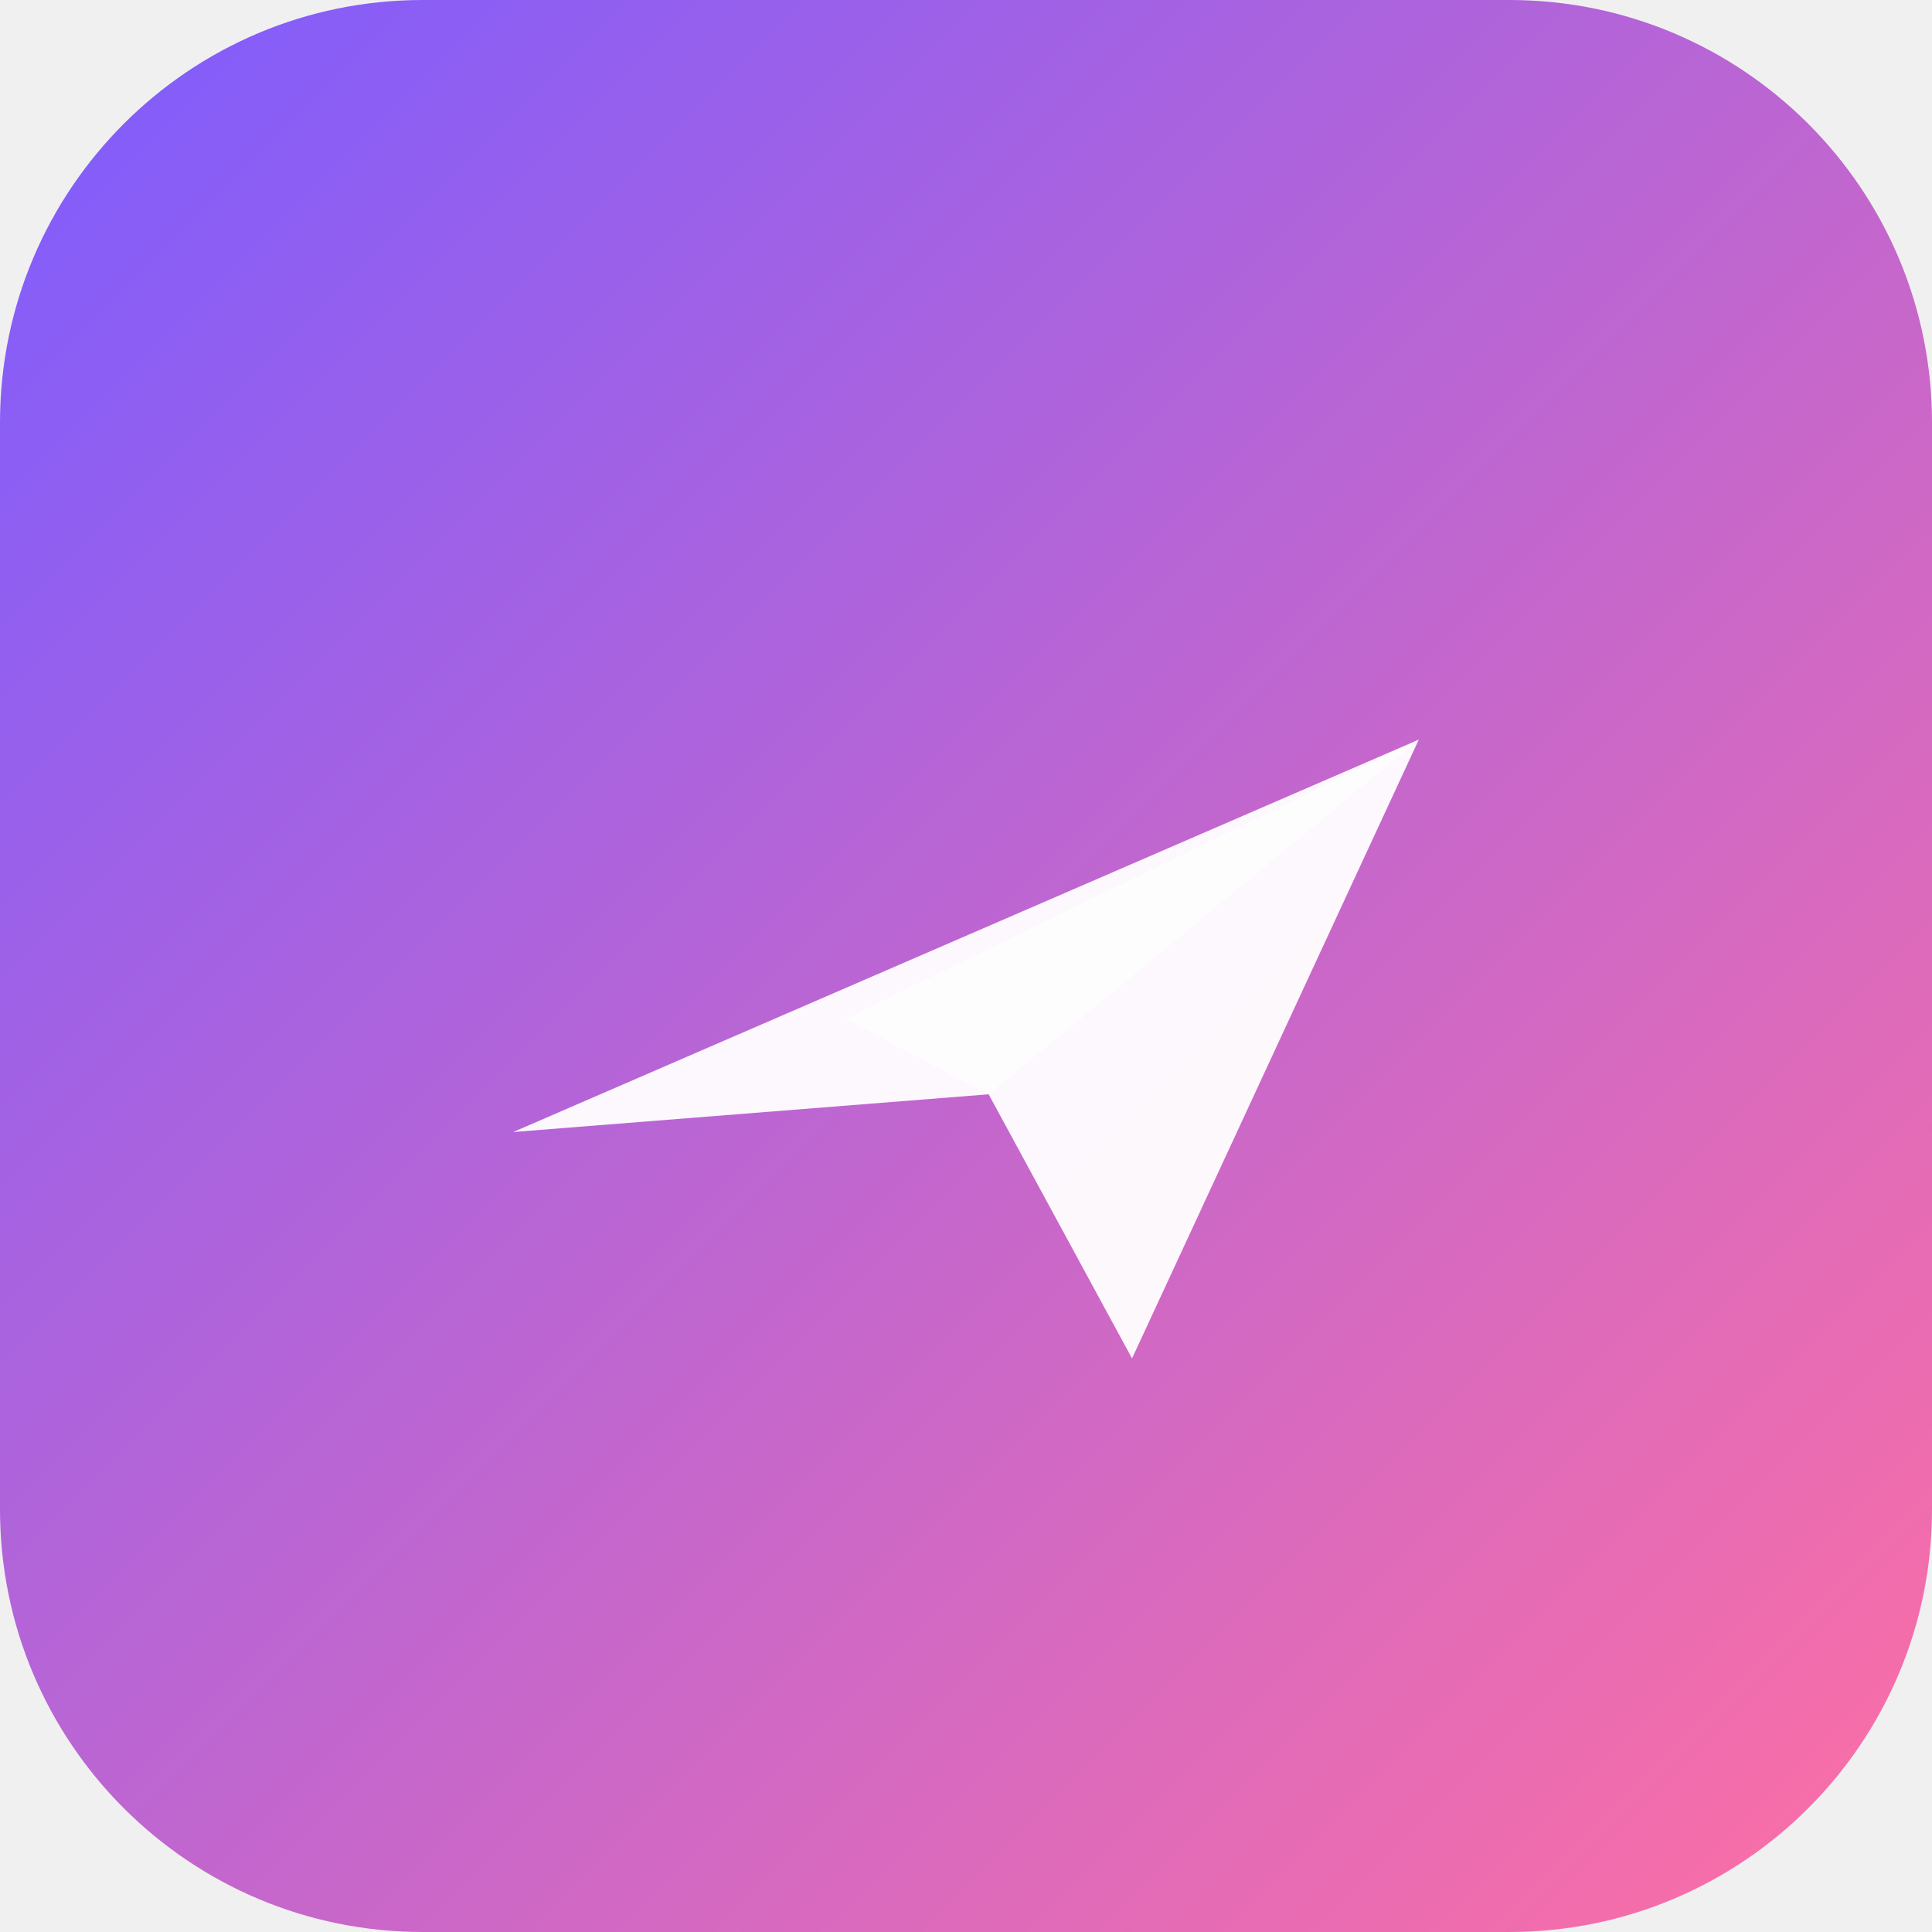
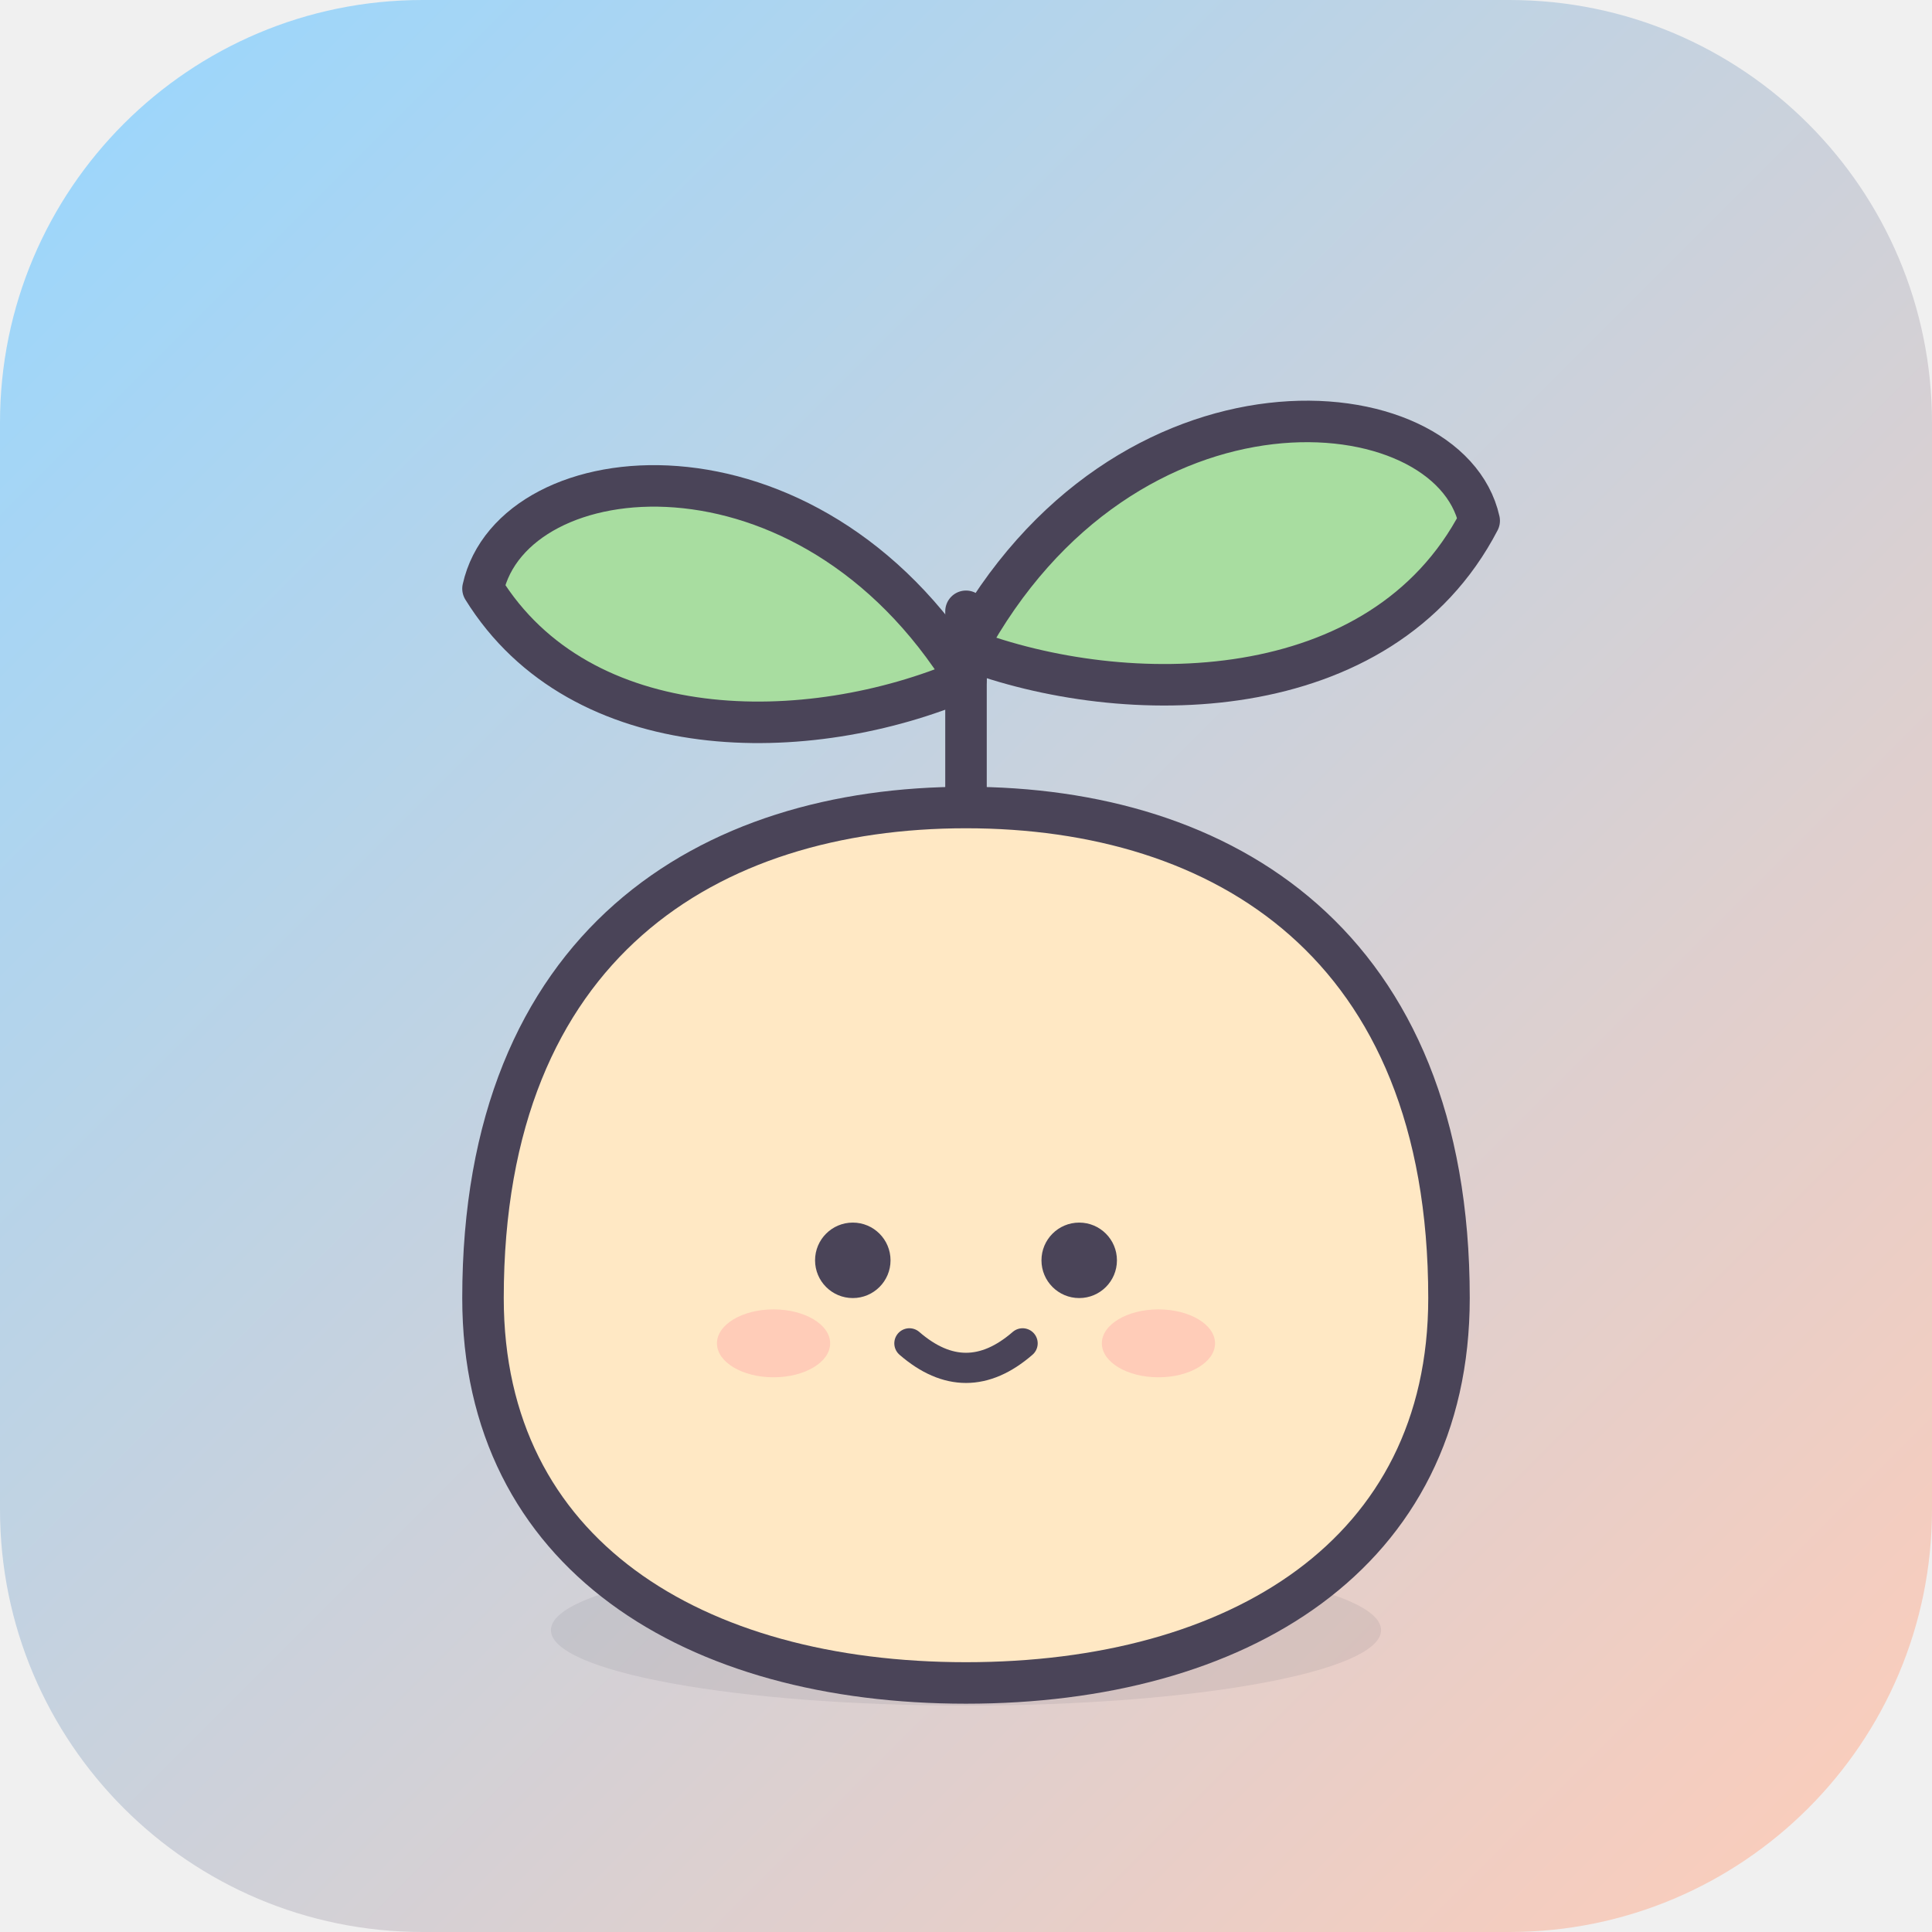
<svg xmlns="http://www.w3.org/2000/svg" viewBox="0 0 512 512">
  <defs>
    <linearGradient id="g" x1="0" y1="0" x2="1" y2="1">
-       <stop offset="0" stop-color="#7c5cff" />
-       <stop offset="1" stop-color="#ff6fa3" />
+       <stop offset="0" stop-color="#97D7FF" />
+       <stop offset="1" stop-color="#FFCCB8" />
    </linearGradient>
  </defs>
  <rect width="512" height="512" rx="112" fill="url(#g)" />
-   <path d="M136 300 L376 196 L300 360 L262 290 Z" fill="#fff" opacity=".95" />
-   <path d="M262 290 L376 196 L224 270 Z" fill="#fff" opacity=".7" />
+   <g fill="none" stroke="#4a4458" stroke-width="11" stroke-linecap="round" stroke-linejoin="round">
+     <ellipse cx="256" cy="432" rx="110" ry="20" fill="#4a4458" opacity=".1" stroke="none" />
+     <path d="M256 222 V162" />
+     <path d="M256 180 C214 112 136 120 128 156 C154 198 214 198 256 180Z" fill="#A8DDA0" />
+     <path d="M256 172 C298 94 384 102 392 138 C366 188 298 188 256 172Z" fill="#A8DDA0" />
+     <path d="M128 344 C128 250 188 214 256 214 C324 214 384 250 384 344 C384 412 328 446 256 446 C184 446 128 412 128 344Z" fill="#FFE8C4" />
+   </g>
+   <circle cx="226" cy="334" r="10" fill="#4a4458" />
+   <circle cx="286" cy="334" r="10" fill="#4a4458" />
+   <path d="M241 356 Q256 369 271 356" fill="none" stroke="#4a4458" stroke-width="8" stroke-linecap="round" />
+   <ellipse cx="205" cy="356" rx="15" ry="9" fill="#FFCCB8" />
+   <ellipse cx="307" cy="356" rx="15" ry="9" fill="#FFCCB8" />
</svg>
